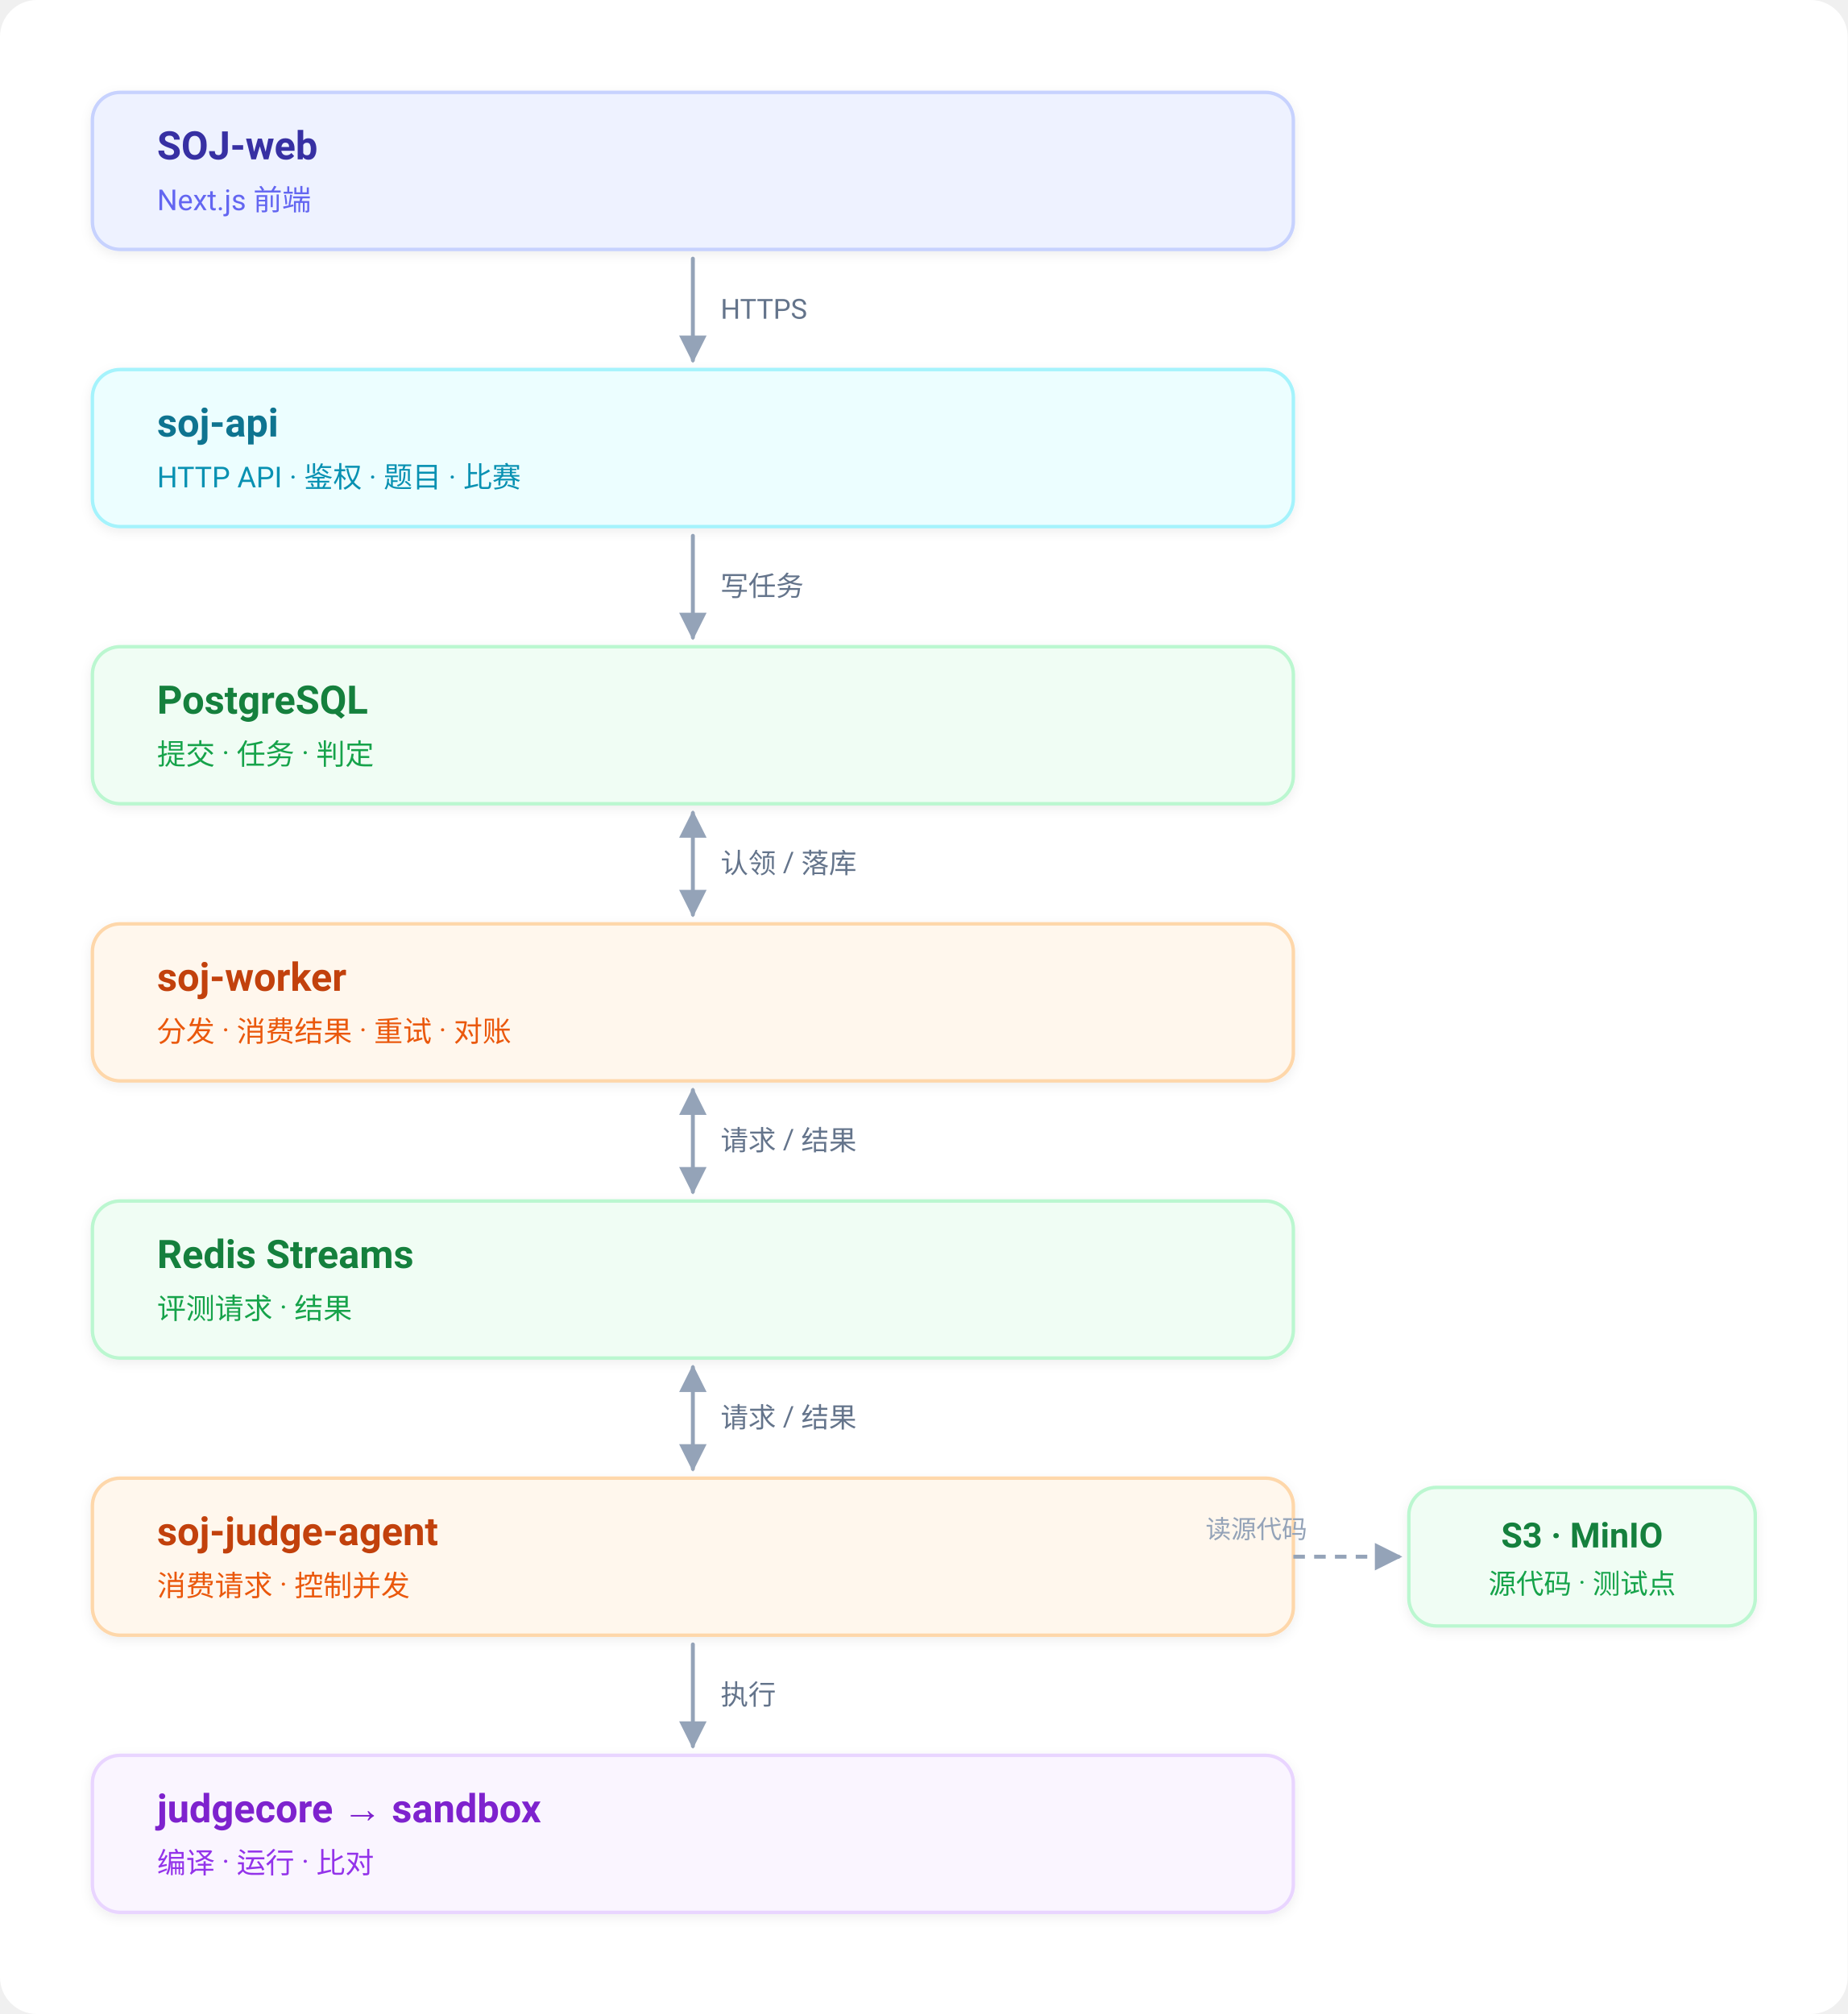
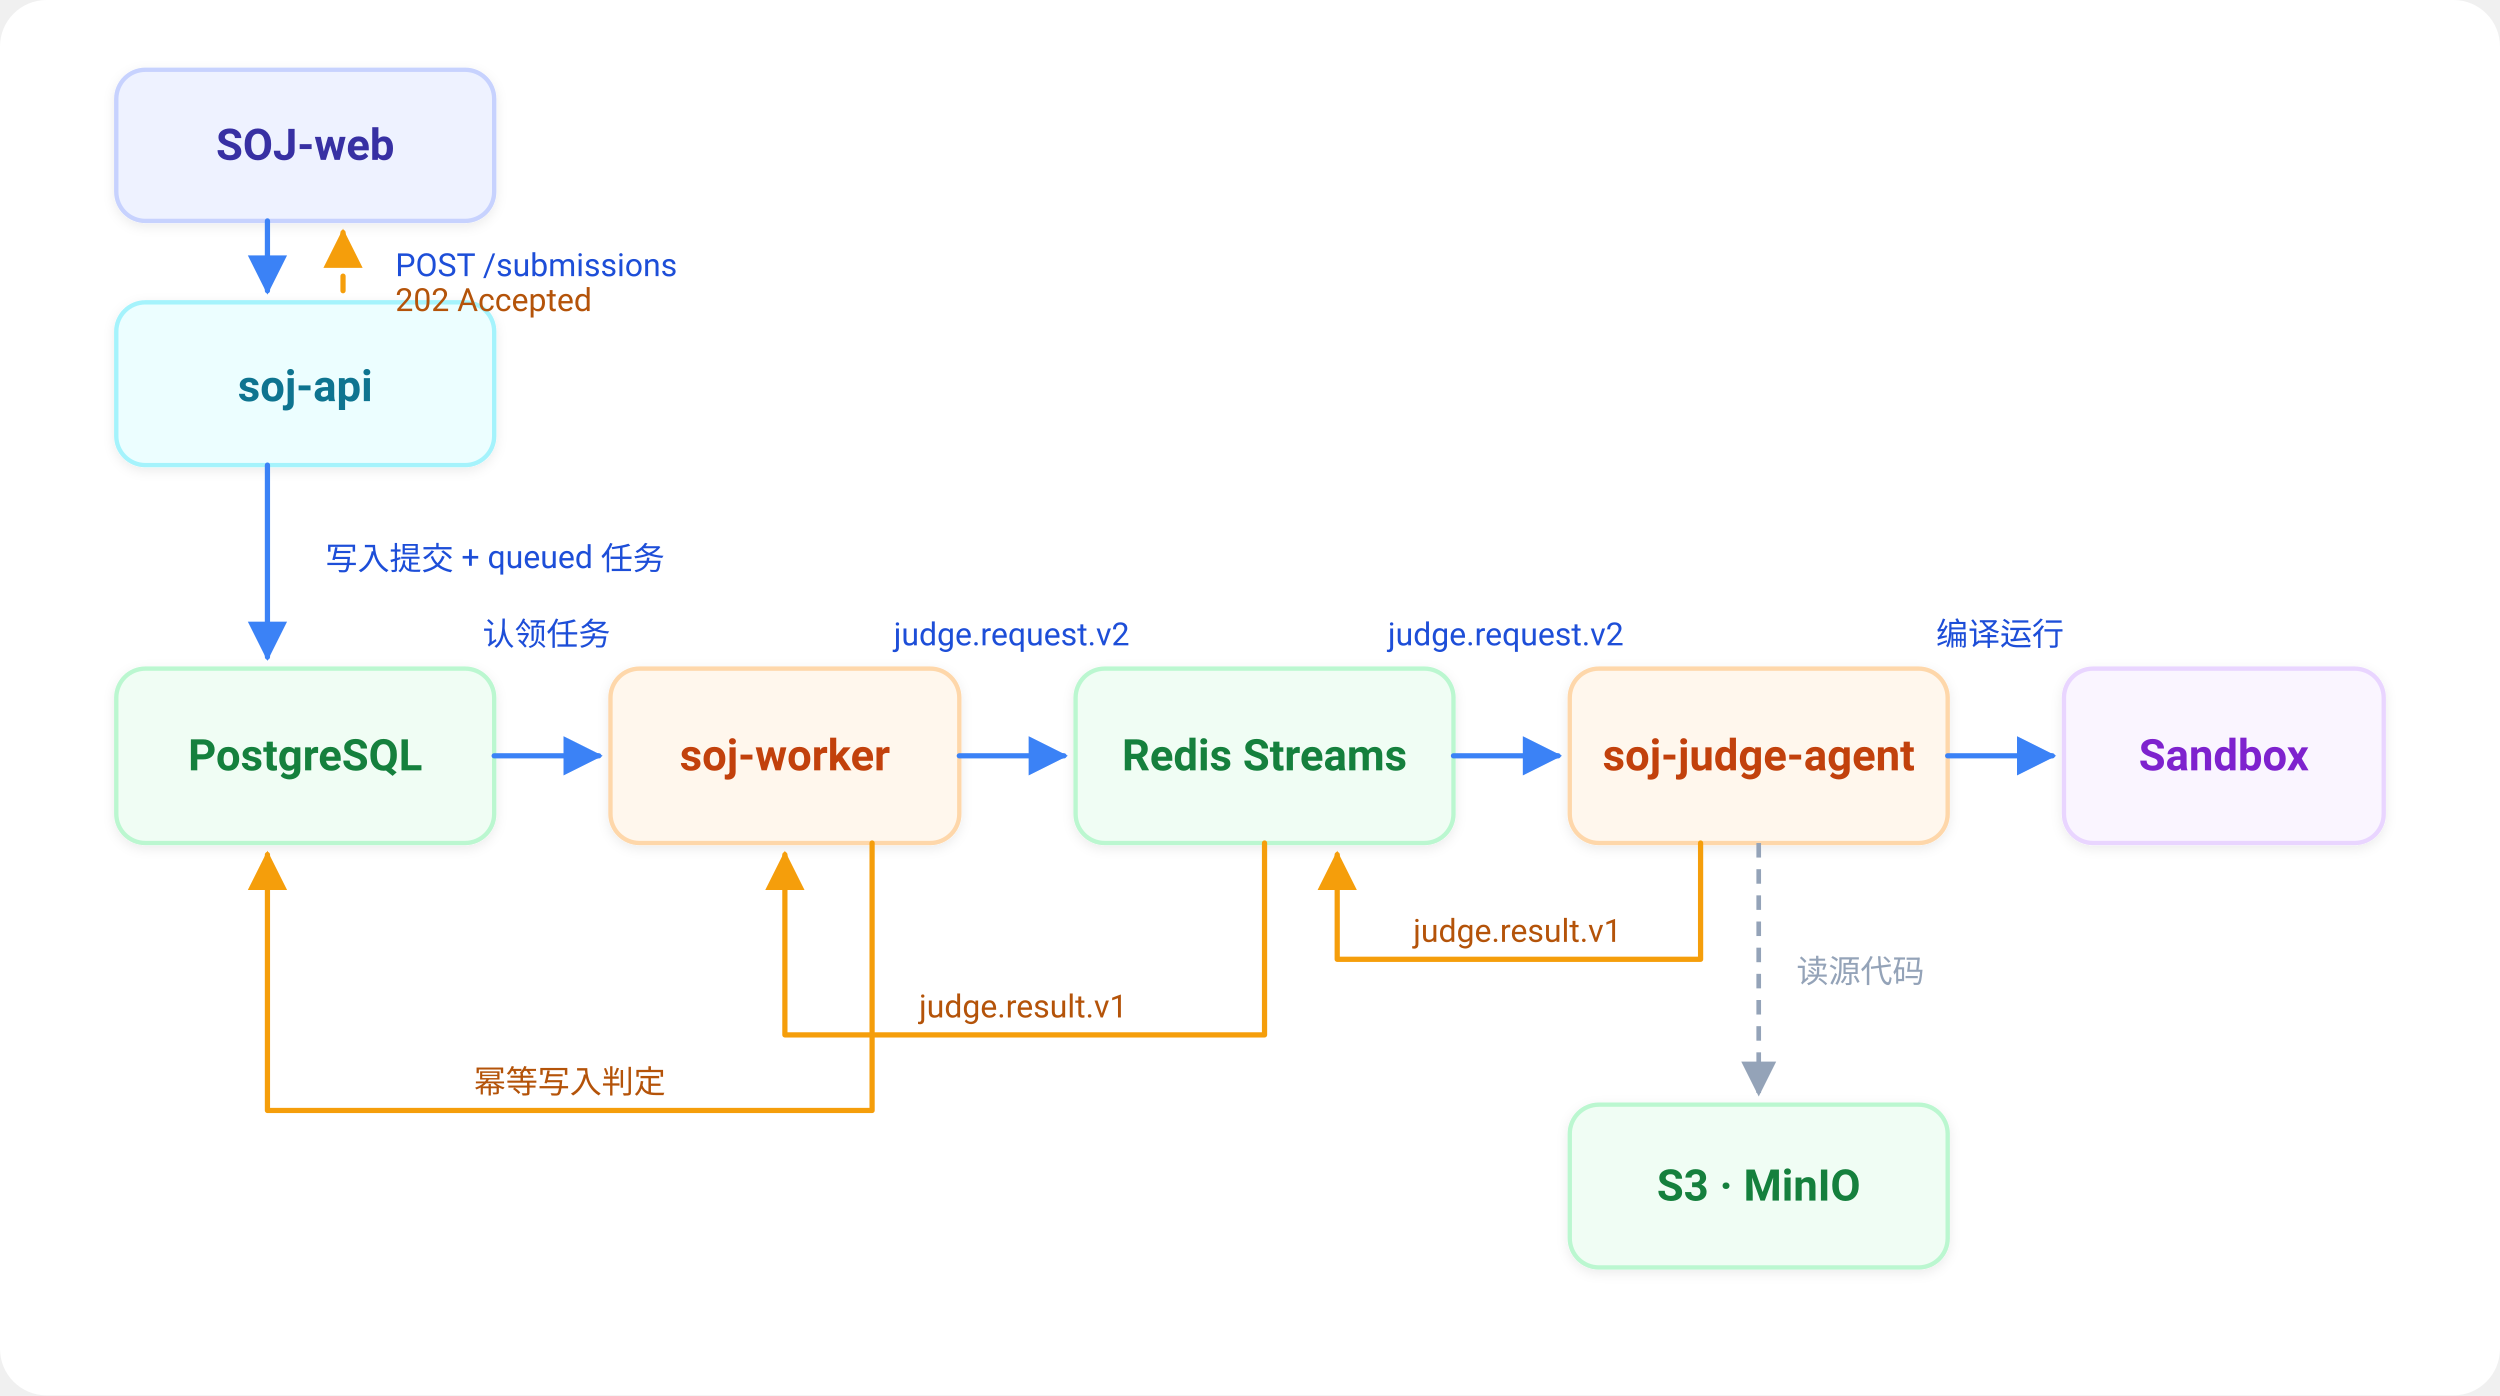
- <svg xmlns="http://www.w3.org/2000/svg" viewBox="0 0 800 872" width="800" height="872" role="img" aria-label="SOJ 架构">
+ <svg xmlns="http://www.w3.org/2000/svg" viewBox="0 0 860 480" width="860" height="480" role="img" aria-label="SOJ 模块流转">
  <defs>
-     <marker id="a" viewBox="0 0 10 10" refX="9" refY="5" markerWidth="7" markerHeight="7" orient="auto-start-reverse">
+     <marker id="ab" viewBox="0 0 10 10" refX="9" refY="5" markerWidth="7.5" markerHeight="7.5" orient="auto-start-reverse">
+       <path d="M0 0 L10 5 L0 10 Z" fill="#3b82f6" />
+     </marker>
+     <marker id="ao" viewBox="0 0 10 10" refX="9" refY="5" markerWidth="7.5" markerHeight="7.5" orient="auto-start-reverse">
+       <path d="M0 0 L10 5 L0 10 Z" fill="#f59e0b" />
+     </marker>
+     <marker id="ag" viewBox="0 0 10 10" refX="9" refY="5" markerWidth="7.5" markerHeight="7.5" orient="auto-start-reverse">
      <path d="M0 0 L10 5 L0 10 Z" fill="#94a3b8" />
    </marker>
-     <filter id="s" x="-20%" y="-20%" width="140%" height="140%">
-       <feDropShadow dx="0" dy="1.5" stdDeviation="2.5" flood-color="#0f172a" flood-opacity="0.07" />
+     <filter id="sh" x="-20%" y="-20%" width="140%" height="140%">
+       <feDropShadow dx="0" dy="1.2" stdDeviation="2" flood-color="#0f172a" flood-opacity="0.08" />
    </filter>
  </defs>
-   <rect width="800" height="872" rx="16" fill="#ffffff" />
-   <g font-family="-apple-system, BlinkMacSystemFont, 'Segoe UI', 'PingFang SC', 'Microsoft YaHei', Roboto, 'Helvetica Neue', Arial, sans-serif">
-     <rect x="40" y="40" width="520" height="68" rx="12" fill="#eef2ff" stroke="#c7d2fe" stroke-width="1.5" filter="url(#s)" />
-     <text x="68" y="69" font-size="17" font-weight="600" fill="#3730a3">SOJ-web</text>
-     <text x="68" y="91" font-size="12.5" fill="#6366f1">Next.js 前端</text>
-     <rect x="40" y="160" width="520" height="68" rx="12" fill="#ecfeff" stroke="#a5f3fc" stroke-width="1.5" filter="url(#s)" />
-     <text x="68" y="189" font-size="17" font-weight="600" fill="#0e7490">soj-api</text>
-     <text x="68" y="211" font-size="12.5" fill="#0891b2">HTTP API · 鉴权 · 题目 · 比赛</text>
-     <rect x="40" y="280" width="520" height="68" rx="12" fill="#f0fdf4" stroke="#bbf7d0" stroke-width="1.5" filter="url(#s)" />
-     <text x="68" y="309" font-size="17" font-weight="600" fill="#15803d">PostgreSQL</text>
-     <text x="68" y="331" font-size="12.5" fill="#16a34a">提交 · 任务 · 判定</text>
-     <rect x="40" y="400" width="520" height="68" rx="12" fill="#fff7ed" stroke="#fed7aa" stroke-width="1.5" filter="url(#s)" />
-     <text x="68" y="429" font-size="17" font-weight="600" fill="#c2410c">soj-worker</text>
-     <text x="68" y="451" font-size="12.5" fill="#ea580c">分发 · 消费结果 · 重试 · 对账</text>
-     <rect x="40" y="520" width="520" height="68" rx="12" fill="#f0fdf4" stroke="#bbf7d0" stroke-width="1.5" filter="url(#s)" />
-     <text x="68" y="549" font-size="17" font-weight="600" fill="#15803d">Redis Streams</text>
-     <text x="68" y="571" font-size="12.5" fill="#16a34a">评测请求 · 结果</text>
-     <rect x="40" y="640" width="520" height="68" rx="12" fill="#fff7ed" stroke="#fed7aa" stroke-width="1.5" filter="url(#s)" />
-     <text x="68" y="669" font-size="17" font-weight="600" fill="#c2410c">soj-judge-agent</text>
-     <text x="68" y="691" font-size="12.5" fill="#ea580c">消费请求 · 控制并发</text>
-     <rect x="40" y="760" width="520" height="68" rx="12" fill="#faf5ff" stroke="#e9d5ff" stroke-width="1.5" filter="url(#s)" />
-     <text x="68" y="789" font-size="17" font-weight="600" fill="#7e22ce">judgecore → sandbox</text>
-     <text x="68" y="811" font-size="12.5" fill="#9333ea">编译 · 运行 · 比对</text>
-     <rect x="610" y="644" width="150" height="60" rx="12" fill="#f0fdf4" stroke="#bbf7d0" stroke-width="1.5" filter="url(#s)" />
-     <text x="685" y="670" text-anchor="middle" font-size="15" font-weight="600" fill="#15803d">S3 · MinIO</text>
-     <text x="685" y="690" text-anchor="middle" font-size="12" fill="#16a34a">源代码 · 测试点</text>
-     <g fill="none" stroke="#94a3b8" stroke-width="1.7" stroke-linecap="round">
-       <path d="M300 112 L300 156" marker-end="url(#a)" />
-       <path d="M300 232 L300 276" marker-end="url(#a)" />
-       <path d="M300 352 L300 396" marker-start="url(#a)" marker-end="url(#a)" />
-       <path d="M300 472 L300 516" marker-start="url(#a)" marker-end="url(#a)" />
-       <path d="M300 592 L300 636" marker-start="url(#a)" marker-end="url(#a)" />
-       <path d="M300 712 L300 756" marker-end="url(#a)" />
+   <rect width="860" height="480" rx="16" fill="#ffffff" />
+   <g font-family="-apple-system, BlinkMacSystemFont, 'Segoe UI', 'PingFang SC', 'Microsoft YaHei', Roboto, Helvetica, Arial, sans-serif">
+     <g filter="url(#sh)">
+       <rect x="40" y="24" width="130" height="52" rx="10" fill="#eef2ff" stroke="#c7d2fe" stroke-width="1.5" />
+       <rect x="40" y="104" width="130" height="56" rx="10" fill="#ecfeff" stroke="#a5f3fc" stroke-width="1.5" />
+       <rect x="40" y="230" width="130" height="60" rx="10" fill="#f0fdf4" stroke="#bbf7d0" stroke-width="1.5" />
+       <rect x="210" y="230" width="120" height="60" rx="10" fill="#fff7ed" stroke="#fed7aa" stroke-width="1.5" />
+       <rect x="370" y="230" width="130" height="60" rx="10" fill="#f0fdf4" stroke="#bbf7d0" stroke-width="1.5" />
+       <rect x="540" y="230" width="130" height="60" rx="10" fill="#fff7ed" stroke="#fed7aa" stroke-width="1.5" />
+       <rect x="710" y="230" width="110" height="60" rx="10" fill="#faf5ff" stroke="#e9d5ff" stroke-width="1.5" />
+       <rect x="540" y="380" width="130" height="56" rx="10" fill="#f0fdf4" stroke="#bbf7d0" stroke-width="1.5" />
    </g>
-     <path d="M560 674 H606" fill="none" stroke="#94a3b8" stroke-width="1.7" stroke-dasharray="5 4" marker-end="url(#a)" />
-     <g font-size="12" fill="#64748b">
-       <text x="312" y="138">HTTPS</text>
-       <text x="312" y="258">写任务</text>
-       <text x="312" y="378">认领 / 落库</text>
-       <text x="312" y="498">请求 / 结果</text>
-       <text x="312" y="618">请求 / 结果</text>
-       <text x="312" y="738">执行</text>
-       <text x="566" y="666" text-anchor="end" fill="#94a3b8" font-size="11">读源代码</text>
+     <g text-anchor="middle">
+       <text x="105" y="55" font-size="15" font-weight="600" fill="#3730a3">SOJ-web</text>
+       <text x="105" y="138" font-size="15" font-weight="600" fill="#0e7490">soj-api</text>
+       <text x="105" y="265" font-size="15" font-weight="600" fill="#15803d">PostgreSQL</text>
+       <text x="270" y="265" font-size="15" font-weight="600" fill="#c2410c">soj-worker</text>
+       <text x="435" y="265" font-size="15" font-weight="600" fill="#15803d">Redis Streams</text>
+       <text x="605" y="265" font-size="15" font-weight="600" fill="#c2410c">soj-judge-agent</text>
+       <text x="765" y="265" font-size="15" font-weight="600" fill="#7e22ce">Sandbox</text>
+       <text x="605" y="413" font-size="15" font-weight="600" fill="#15803d">S3 · MinIO</text>
    </g>
+     <g fill="none" stroke="#3b82f6" stroke-width="1.8" stroke-linecap="round">
+       <path d="M92 76 V100" marker-end="url(#ab)" />
+       <path d="M92 160 V226" marker-end="url(#ab)" />
+       <path d="M170 260 H206" marker-end="url(#ab)" />
+       <path d="M330 260 H366" marker-end="url(#ab)" />
+       <path d="M500 260 H536" marker-end="url(#ab)" />
+       <path d="M670 260 H706" marker-end="url(#ab)" />
+     </g>
+     <path d="M605 290 V376" fill="none" stroke="#94a3b8" stroke-width="1.6" stroke-dasharray="5 4" marker-end="url(#ag)" />
+     <g fill="none" stroke="#f59e0b" stroke-width="1.8" stroke-linecap="round" stroke-linejoin="round">
+       <path d="M118 100 V80" stroke-dasharray="5 4" marker-end="url(#ao)" />
+       <path d="M585 290 V330 H460 V294" marker-end="url(#ao)" />
+       <path d="M435 290 V356 H270 V294" marker-end="url(#ao)" />
+       <path d="M300 290 V382 H92 V294" marker-end="url(#ao)" />
+     </g>
+     <g font-size="11" fill="#1d4ed8">
+       <text x="136" y="95">POST /submissions</text>
+       <text x="112" y="196">写入提交 + queued 任务</text>
+       <text x="188" y="222" text-anchor="middle">认领任务</text>
+       <text x="348" y="222" text-anchor="middle">judge.request.v2</text>
+       <text x="518" y="222" text-anchor="middle">judge.request.v2</text>
+       <text x="688" y="222" text-anchor="middle">编译运行</text>
+     </g>
+     <g font-size="11" fill="#b45309">
+       <text x="136" y="107">202 Accepted</text>
+       <text x="522" y="324" text-anchor="middle">judge.result.v1</text>
+       <text x="352" y="350" text-anchor="middle">judge.result.v1</text>
+       <text x="196" y="376" text-anchor="middle">幂等写入判定</text>
+     </g>
+     <text x="618" y="338" font-size="11" fill="#94a3b8">读源代码</text>
  </g>
</svg>
